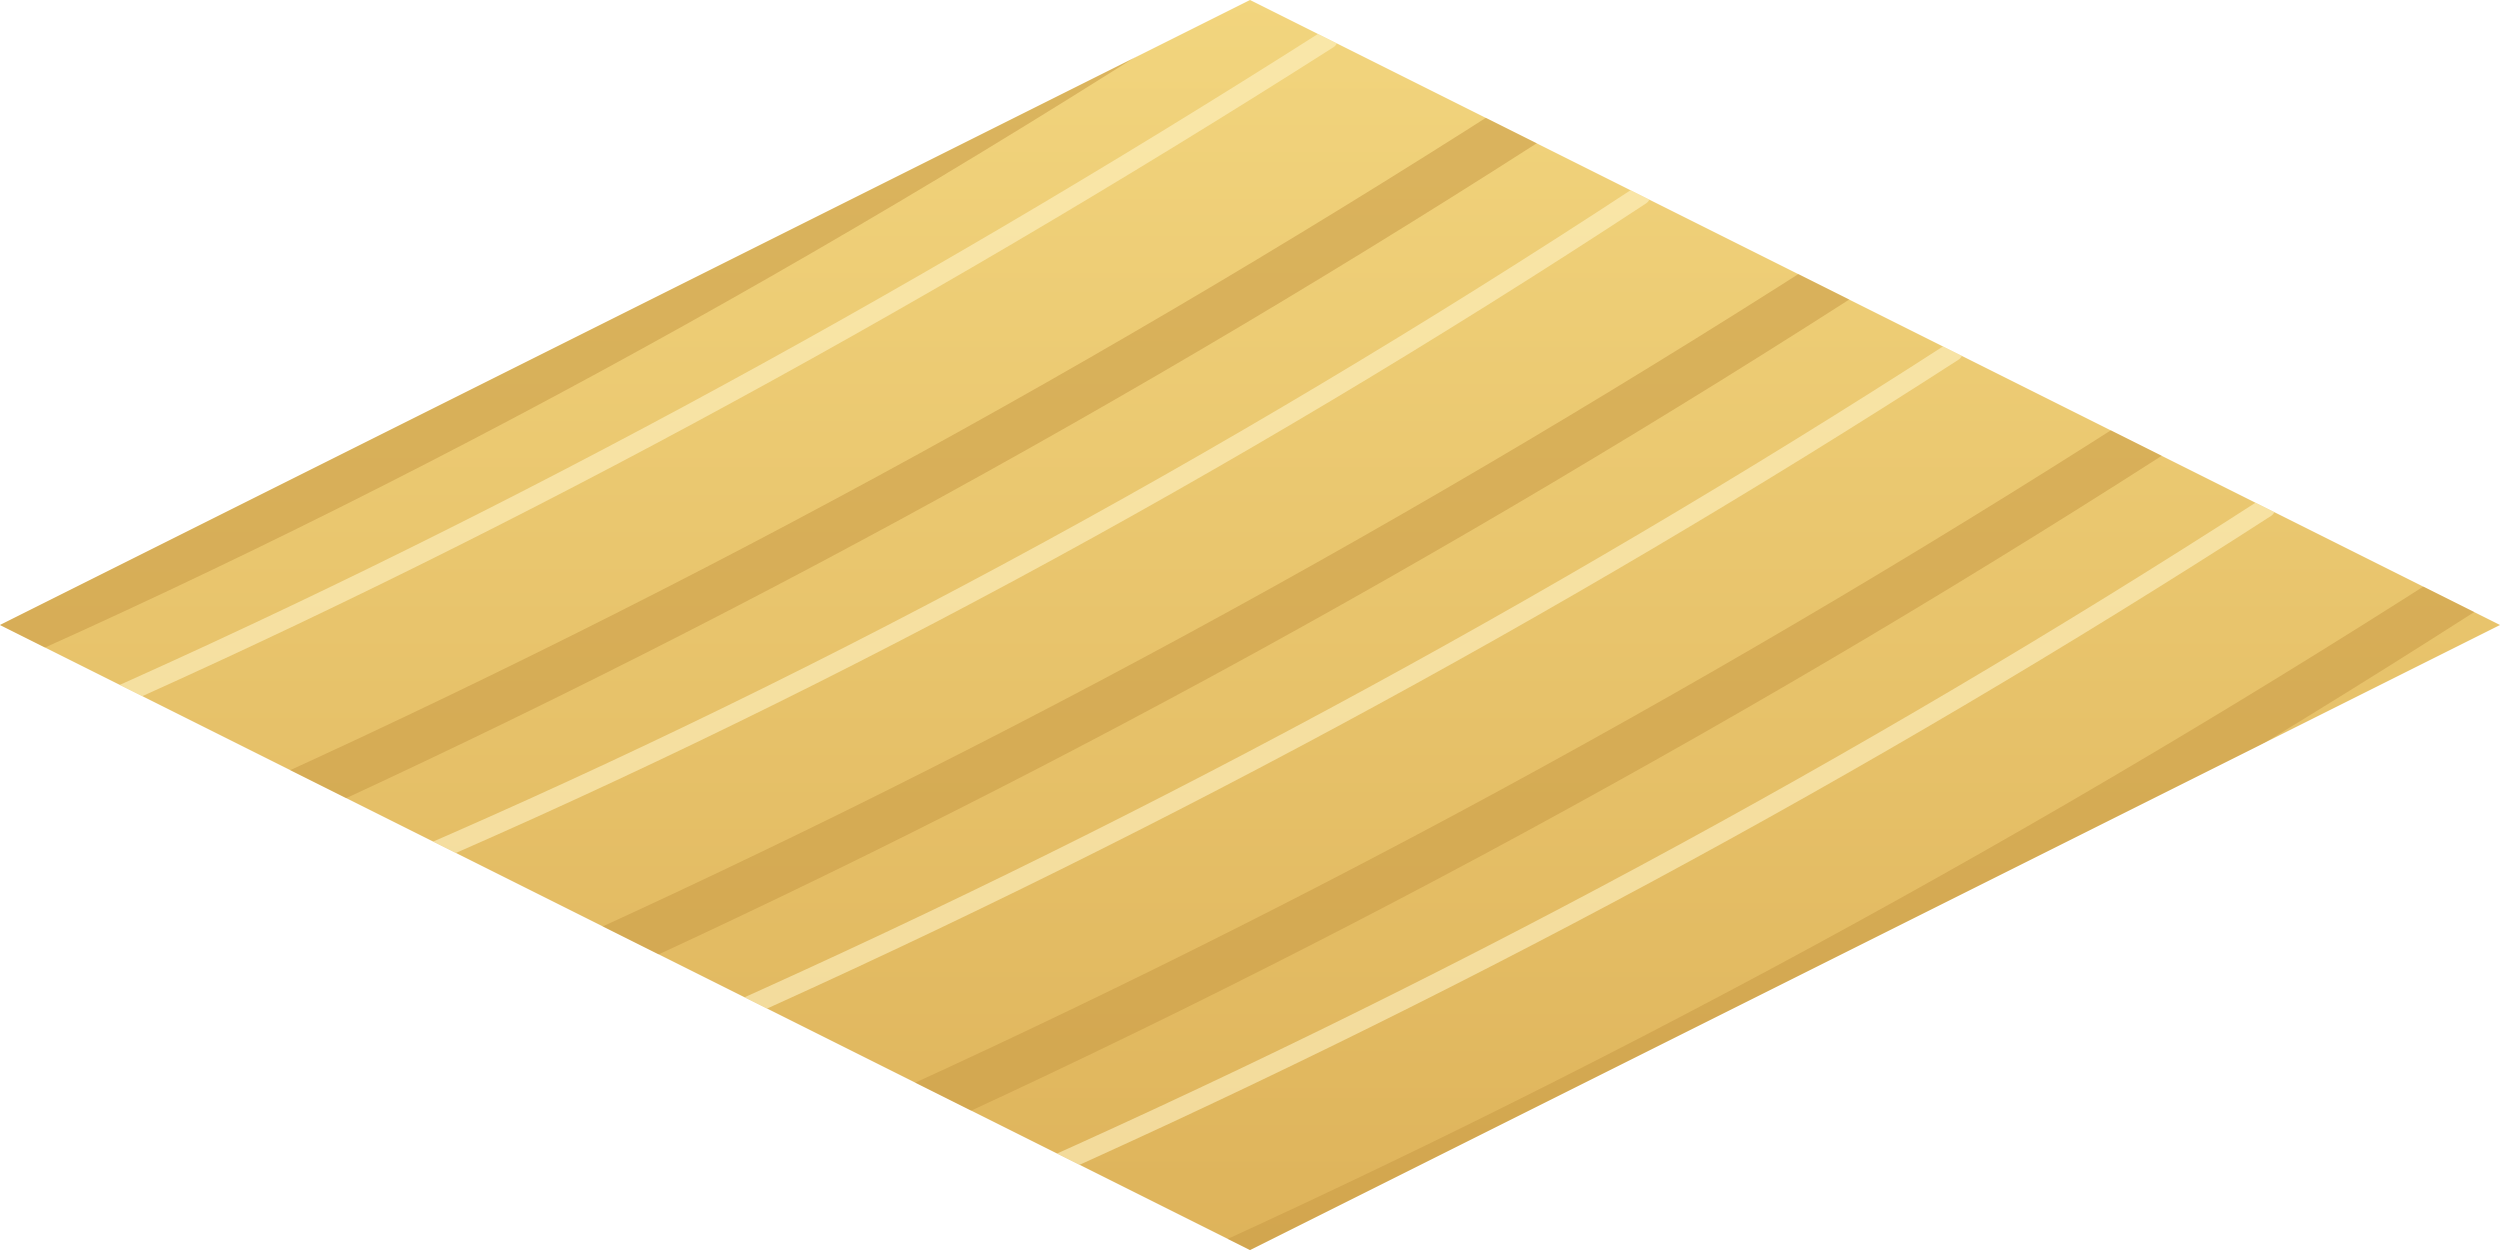
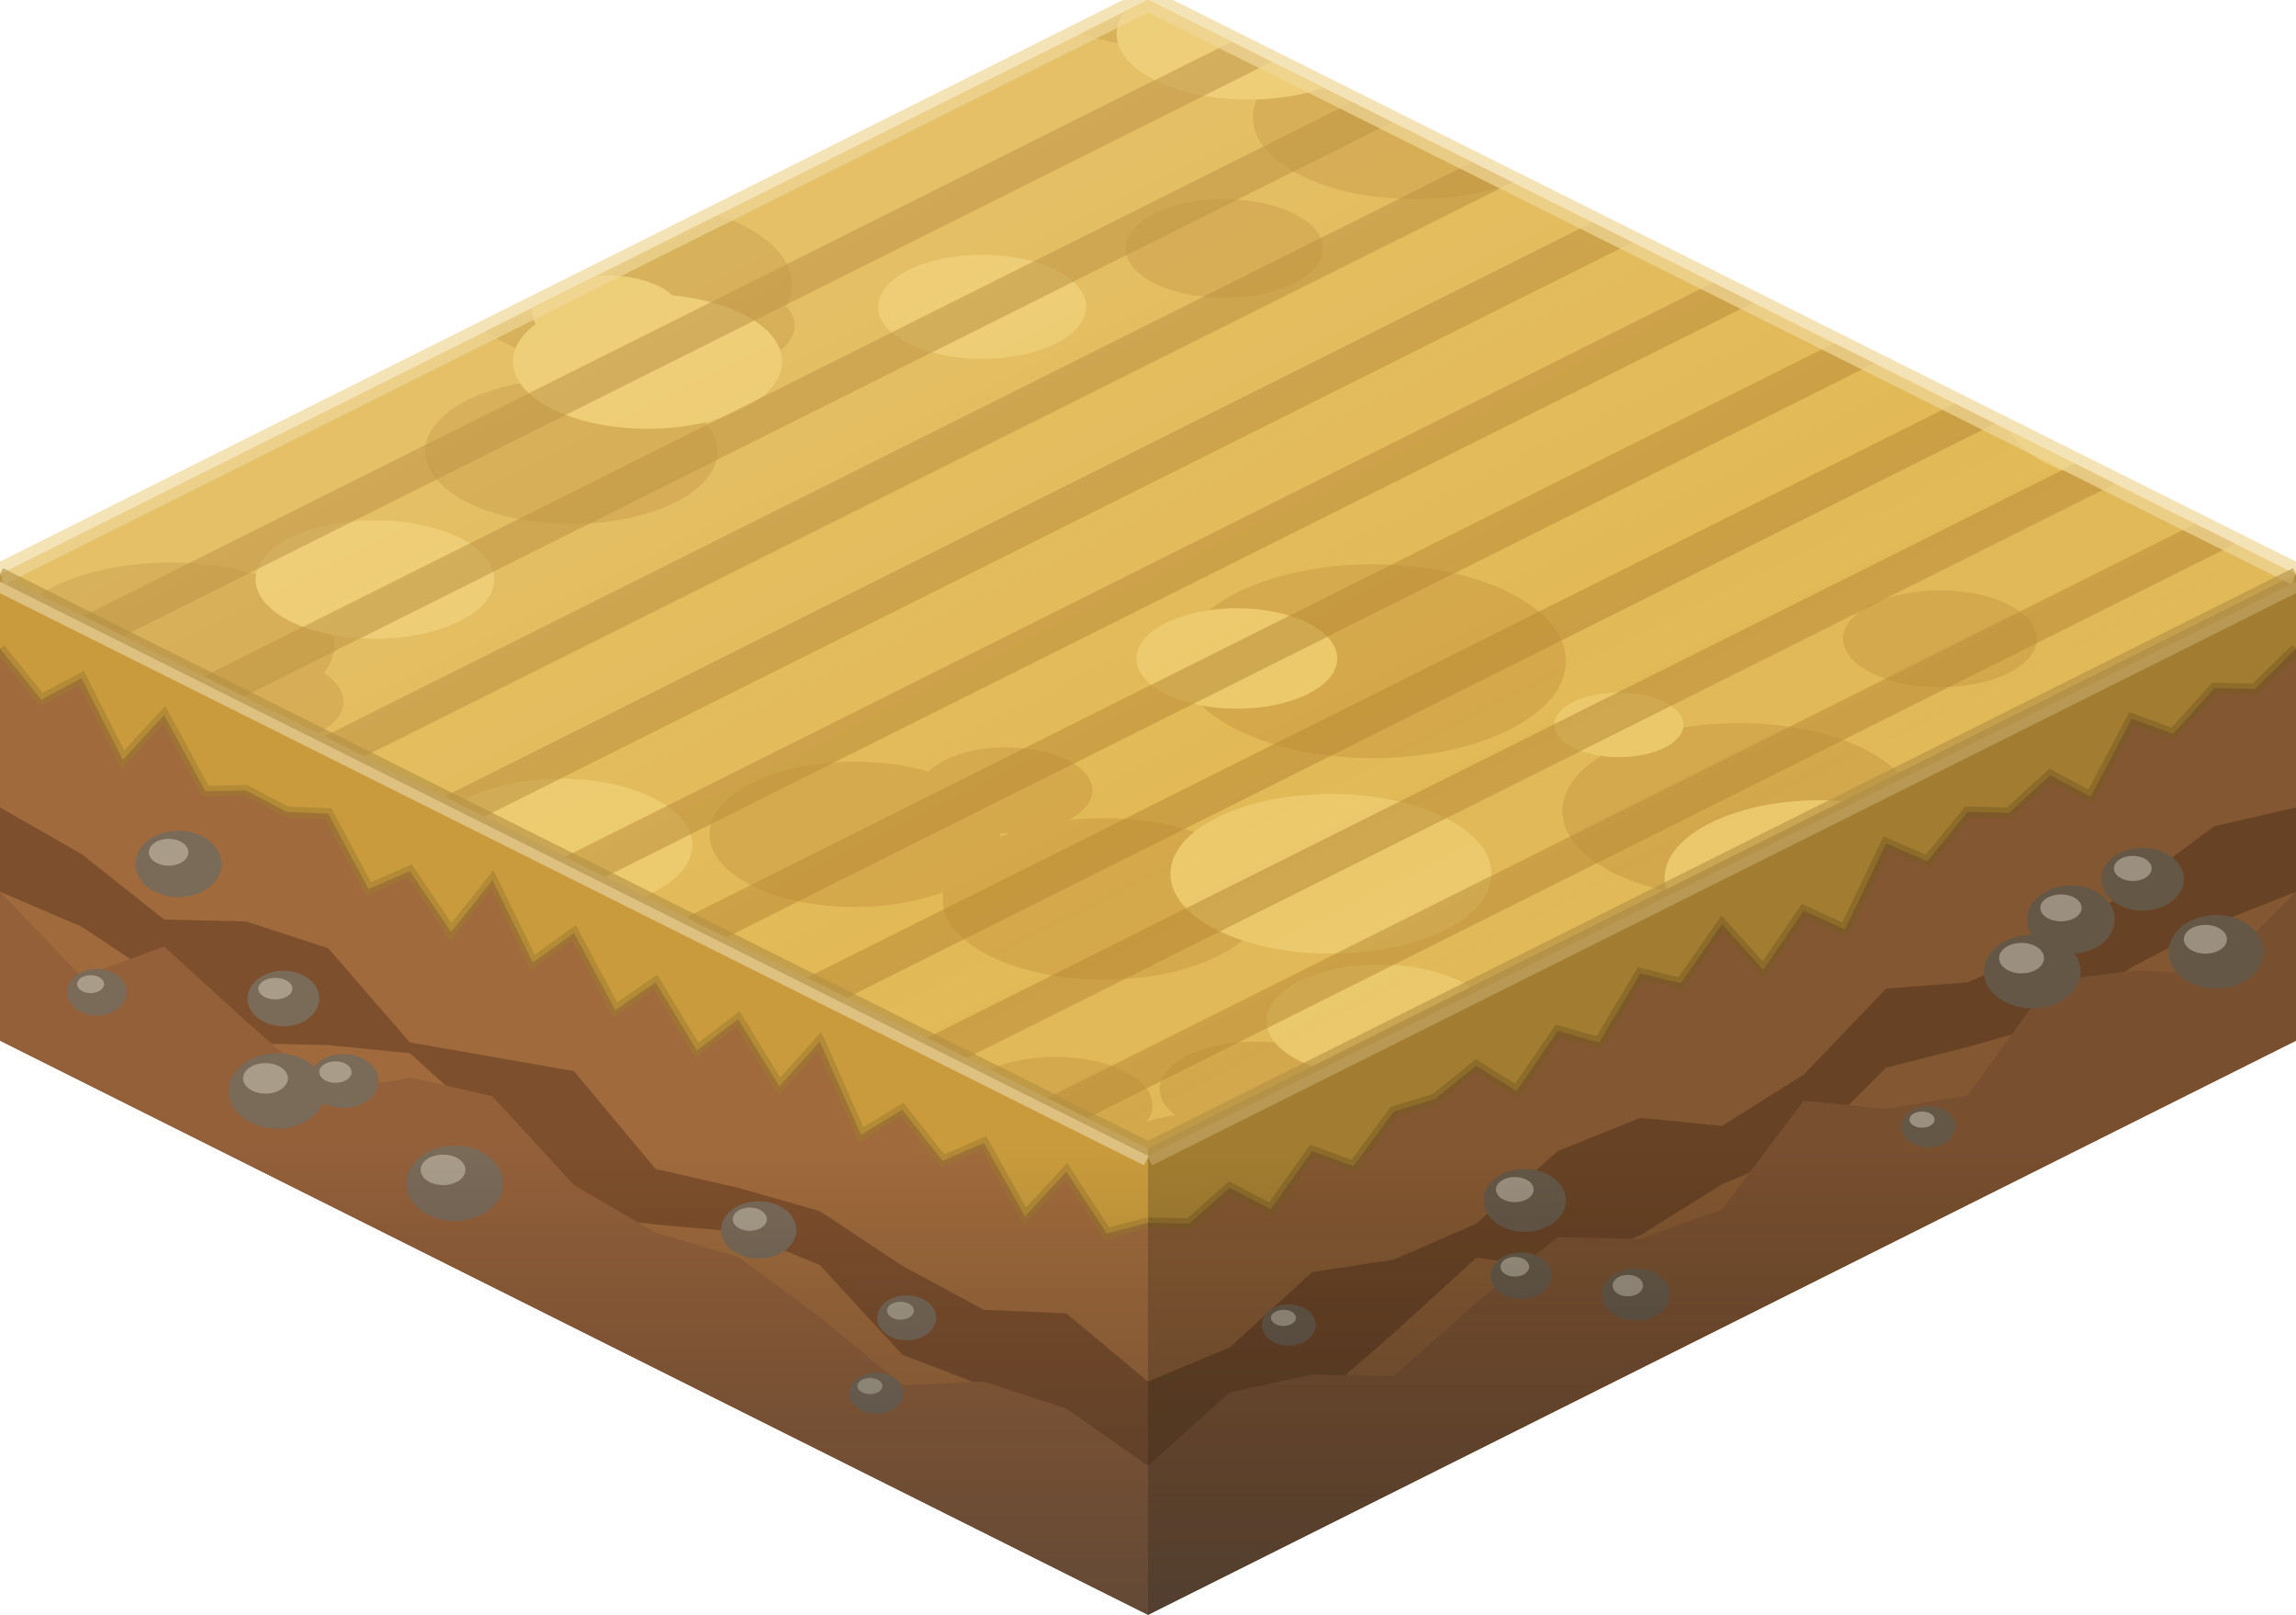
- <svg xmlns="http://www.w3.org/2000/svg" viewBox="0 0 256 128" width="256" height="128">
+ <svg xmlns="http://www.w3.org/2000/svg" viewBox="0 0 256 180" width="256" height="180">
  <defs>
    <clipPath id="d">
-       <path d="M128 0 256 64 128 128 0 64Z" />
+       <polygon points="128,0 256,64 128,128 0,64" />
    </clipPath>
-     <linearGradient id="g" x1="0" y1="0" x2="0" y2="1">
-       <stop offset="0" stop-color="#f2d57e" />
-       <stop offset="1" stop-color="#deb35a" />
+     <clipPath id="w0">
+       <polygon points="0,64 128,128 128,180 0,116" />
+     </clipPath>
+     <clipPath id="w1">
+       <polygon points="128,128 256,64 256,116 128,180" />
+     </clipPath>
+     <linearGradient id="fade" x1="0" y1="0" x2="0" y2="1">
+       <stop offset="0.55" stop-color="#000" stop-opacity="0" />
+       <stop offset="1" stop-color="#0b2030" stop-opacity="0.35" />
+     </linearGradient>
+     <linearGradient id="sun" x1="0" y1="0" x2="1" y2="1">
+       <stop offset="0" stop-color="#fff" stop-opacity="0.18" />
+       <stop offset="0.6" stop-color="#fff" stop-opacity="0" />
+       <stop offset="1" stop-color="#000" stop-opacity="0.08" />
    </linearGradient>
  </defs>
-   <path d="M128 0 256 64 128 128 0 64Z" fill="url(#g)" />
-   <g clip-path="url(#d)" fill="none" stroke-linecap="round">
-     <g stroke="#c99a45" stroke-width="5" opacity="0.55">
-       <path d="M-10 70 Q60 40 130 -6" />
-       <path d="M20 86 Q92 54 160 10" />
-       <path d="M52 102 Q124 70 192 26" />
-       <path d="M84 118 Q156 86 224 42" />
-       <path d="M116 134 Q188 102 256 58" />
-     </g>
-     <g stroke="#fff3c4" stroke-width="2" opacity="0.6">
-       <path d="M6 74 Q70 46 136 4" />
-       <path d="M38 90 Q104 62 168 20" />
-       <path d="M70 106 Q138 76 200 36" />
-       <path d="M102 122 Q170 92 232 52" />
-     </g>
+   <g clip-path="url(#w0)">
+     <polygon points="0,64 128,128 128,180 0,116" fill="#a06a3c" />
+     <polygon points="0,61.4 128,125.4 128,154 118.9,153.3 109.7,145.7 100.6,136.7 91.4,134.7 82.3,133 73.1,131 64,124.3 54.9,112.6 45.7,111 36.6,110.9 27.4,106.2 18.3,98.6 9.1,90.6 0,90" fill="#a06a3c" />
+     <polygon points="0,90 9.1,95.2 18.3,102.5 27.4,102.7 36.6,105.7 45.7,116.2 54.9,117.8 64,119.4 73.1,130.3 82.3,132.4 91.4,135 100.6,141.1 109.7,146 118.9,146.4 128,154 128,163.4 118.9,157.7 109.7,154.5 100.6,151 91.4,141 82.3,137.3 73.1,136.5 64,135.4 54.9,125.7 45.7,117.4 36.6,116.5 27.4,116.3 18.3,109.4 9.1,103.3 0,99.4" fill="#7e4f2c" />
+     <polygon points="0,99.4 9.1,108.9 18.3,105.5 27.4,113.8 36.6,121.8 45.7,120.1 54.9,122.2 64,132.1 73.1,137.4 82.3,140.1 91.4,146.8 100.6,154.4 109.7,154 118.9,157 128,163.4 128,182.6 0,118.6" fill="#93603a" />
+     <ellipse cx="10.8" cy="110.6" rx="3.3" ry="2.6" fill="#7a6a58" />
+     <ellipse cx="10.1" cy="109.7" rx="1.5" ry="1" fill="#a99d8a" />
+     <ellipse cx="31.6" cy="111.3" rx="4" ry="3.1" fill="#7a6a58" />
+     <ellipse cx="30.7" cy="110.2" rx="1.9" ry="1.2" fill="#a99d8a" />
+     <ellipse cx="101.1" cy="146.9" rx="3.3" ry="2.5" fill="#7a6a58" />
+     <ellipse cx="100.4" cy="146.1" rx="1.5" ry="1" fill="#a99d8a" />
+     <ellipse cx="30.9" cy="121.6" rx="5.4" ry="4.2" fill="#7a6a58" />
+     <ellipse cx="29.6" cy="120.2" rx="2.5" ry="1.7" fill="#a99d8a" />
+     <ellipse cx="84.6" cy="137.1" rx="4.2" ry="3.2" fill="#7a6a58" />
+     <ellipse cx="83.6" cy="135.9" rx="1.9" ry="1.3" fill="#a99d8a" />
+     <ellipse cx="38.3" cy="120.5" rx="3.9" ry="3" fill="#7a6a58" />
+     <ellipse cx="37.4" cy="119.5" rx="1.8" ry="1.2" fill="#a99d8a" />
+     <ellipse cx="50.7" cy="131.9" rx="5.4" ry="4.2" fill="#7a6a58" />
+     <ellipse cx="49.4" cy="130.4" rx="2.5" ry="1.7" fill="#a99d8a" />
+     <ellipse cx="97.7" cy="155.3" rx="3" ry="2.3" fill="#7a6a58" />
+     <ellipse cx="97" cy="154.5" rx="1.4" ry="0.9" fill="#a99d8a" />
+     <ellipse cx="19.9" cy="96.3" rx="4.8" ry="3.7" fill="#7a6a58" />
+     <ellipse cx="18.8" cy="95" rx="2.2" ry="1.5" fill="#a99d8a" />
+     <polygon points="0,63 128,127 128,136.3 123.4,137.5 118.9,130.6 114.3,135.6 109.7,127.4 105.1,129.4 100.6,123.7 96,126.5 91.4,116.1 86.9,121.1 82.3,113.6 77.7,117.1 73.1,109.5 68.6,112.6 64,104 59.4,107.3 54.9,98.1 50.3,103.9 45.7,97.1 41.1,99.1 36.6,90.7 32,90.5 27.4,88.1 22.9,88.2 18.3,79.7 13.7,84.7 9.1,75.6 4.6,78 0,72.3" fill="#c99b3c" />
+     <polyline points="0,72.3 4.6,78 9.1,75.6 13.7,84.7 18.3,79.7 22.9,88.2 27.4,88.1 32,90.5 36.6,90.7 41.1,99.1 45.7,97.1 50.3,103.9 54.9,98.1 59.4,107.3 64,104 68.6,112.6 73.1,109.5 77.7,117.1 82.3,113.6 86.9,121.1 91.4,116.1 96,126.5 100.6,123.7 105.1,129.4 109.7,127.4 114.3,135.6 118.9,130.6 123.4,137.5 128,136.3" fill="none" stroke="#9d792f" stroke-width="1.2" opacity="0.5" />
+     <polyline points="0,65 12.8,71.4 25.6,77.8 38.4,84.2 51.2,90.6 64,97 76.8,103.4 89.6,109.8 102.4,116.2 115.2,122.6 128,129" fill="none" stroke="#e4cb92" stroke-width="2" opacity="0.8" />
+     <polygon points="0,64 128,128 128,180 0,116" fill="url(#fade)" />
  </g>
+   <g clip-path="url(#w1)">
+     <polygon points="128,128 256,64 256,116 128,180" fill="#835731" />
+     <polygon points="128,125.4 256,61.4 256,90 246.9,96.8 237.7,99.8 228.6,103.5 219.4,104.9 210.3,111.5 201.1,117.2 192,125.7 182.9,125.8 173.7,127.1 164.6,135.3 155.4,144.9 146.3,145.1 137.1,148.4 128,154" fill="#835731" />
+     <polygon points="128,154 137.1,150.2 146.3,141.8 155.4,140.4 164.6,136.4 173.7,128.3 182.9,124.6 192,125.5 201.1,119.8 210.3,110.2 219.4,109.5 228.6,105.4 237.7,98.9 246.9,92.1 256,90 256,99.4 246.9,103 237.7,107.8 228.6,114.1 219.4,116.7 210.3,119 201.1,128.2 192,132 182.9,137.7 173.7,141.4 164.6,140.2 155.4,148.6 146.3,156.5 137.1,158.3 128,163.4" fill="#684224" />
+     <polygon points="128,163.4 137.1,155.2 146.3,153.2 155.4,153.4 164.6,145.2 173.7,137.9 182.9,138.1 192,134.8 201.1,122.7 210.3,123.6 219.4,122.1 228.6,109.4 237.7,108.2 246.9,108.5 256,99.4 256,118.6 128,182.6" fill="#784f2f" />
+     <ellipse cx="215" cy="125.6" rx="3" ry="2.3" fill="#655746" />
+     <ellipse cx="214.3" cy="124.8" rx="1.4" ry="0.9" fill="#9b907f" />
+     <ellipse cx="238.9" cy="98" rx="4.6" ry="3.5" fill="#655746" />
+     <ellipse cx="237.8" cy="96.8" rx="2.1" ry="1.4" fill="#9b907f" />
+     <ellipse cx="182.4" cy="144.3" rx="3.8" ry="2.9" fill="#655746" />
+     <ellipse cx="181.5" cy="143.3" rx="1.7" ry="1.2" fill="#9b907f" />
+     <ellipse cx="169.6" cy="142.2" rx="3.4" ry="2.6" fill="#655746" />
+     <ellipse cx="168.9" cy="141.2" rx="1.6" ry="1.1" fill="#9b907f" />
+     <ellipse cx="226.6" cy="108.3" rx="5.4" ry="4.1" fill="#655746" />
+     <ellipse cx="225.4" cy="106.8" rx="2.5" ry="1.7" fill="#9b907f" />
+     <ellipse cx="247.1" cy="106.1" rx="5.3" ry="4.1" fill="#655746" />
+     <ellipse cx="245.9" cy="104.7" rx="2.4" ry="1.6" fill="#9b907f" />
+     <ellipse cx="143.7" cy="147.7" rx="3" ry="2.3" fill="#655746" />
+     <ellipse cx="143.1" cy="146.9" rx="1.4" ry="0.9" fill="#9b907f" />
+     <ellipse cx="170" cy="133.8" rx="4.6" ry="3.5" fill="#655746" />
+     <ellipse cx="168.9" cy="132.6" rx="2.1" ry="1.4" fill="#9b907f" />
+     <ellipse cx="230.9" cy="102.5" rx="4.9" ry="3.8" fill="#655746" />
+     <ellipse cx="229.8" cy="101.2" rx="2.3" ry="1.5" fill="#9b907f" />
+     <polygon points="128,127 256,63 256,72.3 251.4,76.8 246.9,76.7 242.3,81.8 237.7,80.1 233.1,88.8 228.6,86.4 224,90.6 219.4,90.5 214.9,96 210.3,94 205.7,103.6 201.1,101.5 196.6,108.1 192,103 187.4,109.6 182.9,108.5 178.3,116.2 173.7,114.9 169.1,121.6 164.6,118.8 160,122.5 155.4,123.9 150.9,130 146.3,128.3 141.7,134.8 137.1,132.4 132.6,136.4 128,136.3" fill="#a27d31" />
+     <polyline points="128,136.3 132.6,136.4 137.1,132.4 141.7,134.8 146.3,128.3 150.9,130 155.4,123.9 160,122.5 164.6,118.8 169.1,121.6 173.7,114.9 178.3,116.2 182.9,108.5 187.4,109.6 192,103 196.6,108.1 201.1,101.5 205.7,103.6 210.3,94 214.9,96 219.4,90.5 224,90.6 228.6,86.4 233.1,88.8 237.7,80.1 242.3,81.8 246.9,76.7 251.4,76.8 256,72.3" fill="none" stroke="#775b24" stroke-width="1.2" opacity="0.5" />
+     <polyline points="128,129 140.8,122.6 153.6,116.2 166.4,109.8 179.2,103.4 192,97 204.8,90.6 217.6,84.2 230.4,77.8 243.2,71.4 256,65" fill="none" stroke="#e4cb92" stroke-width="2" opacity="0.35" />
+     <polygon points="128,128 256,64 256,116 128,180" fill="url(#fade)" />
+   </g>
+   <polygon points="128,0 256,64 128,128 0,64" fill="#e2b956" />
+   <g clip-path="url(#d)">
+     <ellipse cx="140" cy="121.4" rx="10.7" ry="5.3" fill="#d4a84a" />
+     <ellipse cx="242.3" cy="46.5" rx="9.9" ry="4.9" fill="#d4a84a" />
+     <ellipse cx="136.5" cy="27.7" rx="11" ry="5.5" fill="#d4a84a" />
+     <ellipse cx="153.1" cy="73.7" rx="21.5" ry="10.8" fill="#d4a84a" />
+     <ellipse cx="69.6" cy="31.7" rx="18.7" ry="9.3" fill="#d4a84a" />
+     <ellipse cx="193.9" cy="90.4" rx="19.7" ry="9.8" fill="#d4a84a" />
+     <ellipse cx="123.1" cy="100.2" rx="18" ry="9" fill="#d4a84a" />
+     <ellipse cx="28.2" cy="78.2" rx="10.1" ry="5.1" fill="#d4a84a" />
+     <ellipse cx="63.7" cy="50.3" rx="16.3" ry="8.1" fill="#d4a84a" />
+     <ellipse cx="19" cy="71.8" rx="18.3" ry="9.1" fill="#d4a84a" />
+     <ellipse cx="157.8" cy="13.1" rx="18.1" ry="9.1" fill="#d4a84a" />
+     <ellipse cx="112.2" cy="88.1" rx="9.6" ry="4.8" fill="#d4a84a" />
+     <ellipse cx="130.4" cy="-3.3" rx="17.3" ry="8.6" fill="#d4a84a" />
+     <ellipse cx="95.3" cy="93" rx="16.2" ry="8.1" fill="#d4a84a" />
+     <ellipse cx="117.7" cy="123.2" rx="10.8" ry="5.4" fill="#d4a84a" />
+     <ellipse cx="78.4" cy="36.3" rx="10.2" ry="5.1" fill="#d4a84a" />
+     <ellipse cx="216.3" cy="71.2" rx="10.8" ry="5.4" fill="#d4a84a" />
+     <ellipse cx="138.5" cy="134.3" rx="21.4" ry="10.7" fill="#d4a84a" />
+     <ellipse cx="202.9" cy="97.9" rx="17.3" ry="8.7" fill="#ecc96a" />
+     <ellipse cx="148.4" cy="97.4" rx="17.9" ry="8.9" fill="#ecc96a" />
+     <ellipse cx="128.9" cy="-11.1" rx="9.8" ry="4.9" fill="#ecc96a" />
+     <ellipse cx="67.6" cy="34.8" rx="8.3" ry="4.1" fill="#ecc96a" />
+     <ellipse cx="109.5" cy="34.2" rx="11.6" ry="5.8" fill="#ecc96a" />
+     <ellipse cx="62.5" cy="94.2" rx="14.7" ry="7.4" fill="#ecc96a" />
+     <ellipse cx="41.8" cy="64.6" rx="13.3" ry="6.6" fill="#ecc96a" />
+     <ellipse cx="72.2" cy="40.3" rx="15" ry="7.5" fill="#ecc96a" />
+     <ellipse cx="153.8" cy="113.8" rx="12.6" ry="6.3" fill="#ecc96a" />
+     <ellipse cx="137.9" cy="73.4" rx="11.2" ry="5.6" fill="#ecc96a" />
+     <ellipse cx="238.8" cy="45.7" rx="10.8" ry="5.4" fill="#ecc96a" />
+     <ellipse cx="180.5" cy="80.8" rx="7.2" ry="3.6" fill="#ecc96a" />
+     <ellipse cx="239.3" cy="46.1" rx="15.7" ry="7.9" fill="#ecc96a" />
+     <ellipse cx="139.2" cy="3.8" rx="14.7" ry="7.3" fill="#ecc96a" />
+     <path d="M145.9 2.6L5.1 73" stroke="#b88a35" stroke-width="4" opacity="0.55" />
+     <path d="M159.4 9.3L18.6 79.7" stroke="#b88a35" stroke-width="4" opacity="0.55" />
+     <path d="M172.8 16L32 86.4" stroke="#b88a35" stroke-width="4" opacity="0.55" />
+     <path d="M186.2 22.7L45.4 93.1" stroke="#b88a35" stroke-width="4" opacity="0.55" />
+     <path d="M199.7 29.4L58.9 99.8" stroke="#b88a35" stroke-width="4" opacity="0.55" />
+     <path d="M213.1 36.2L72.3 106.6" stroke="#b88a35" stroke-width="4" opacity="0.55" />
+     <path d="M226.6 42.9L85.8 113.3" stroke="#b88a35" stroke-width="4" opacity="0.55" />
+     <path d="M240 49.6L99.2 120" stroke="#b88a35" stroke-width="4" opacity="0.55" />
+     <path d="M253.4 56.3L112.6 126.7" stroke="#b88a35" stroke-width="4" opacity="0.55" />
+     <polygon points="128,0 256,64 128,128 0,64" fill="url(#sun)" />
+   </g>
+   <polyline points="0,64 128,0 256,64" fill="none" stroke="#efd798" stroke-width="2.5" stroke-linejoin="round" opacity="0.7" />
+   <polyline points="0,64 128,128 256,64" fill="none" stroke="#b08f42" stroke-width="1.5" stroke-linejoin="round" opacity="0.6" />
</svg>
